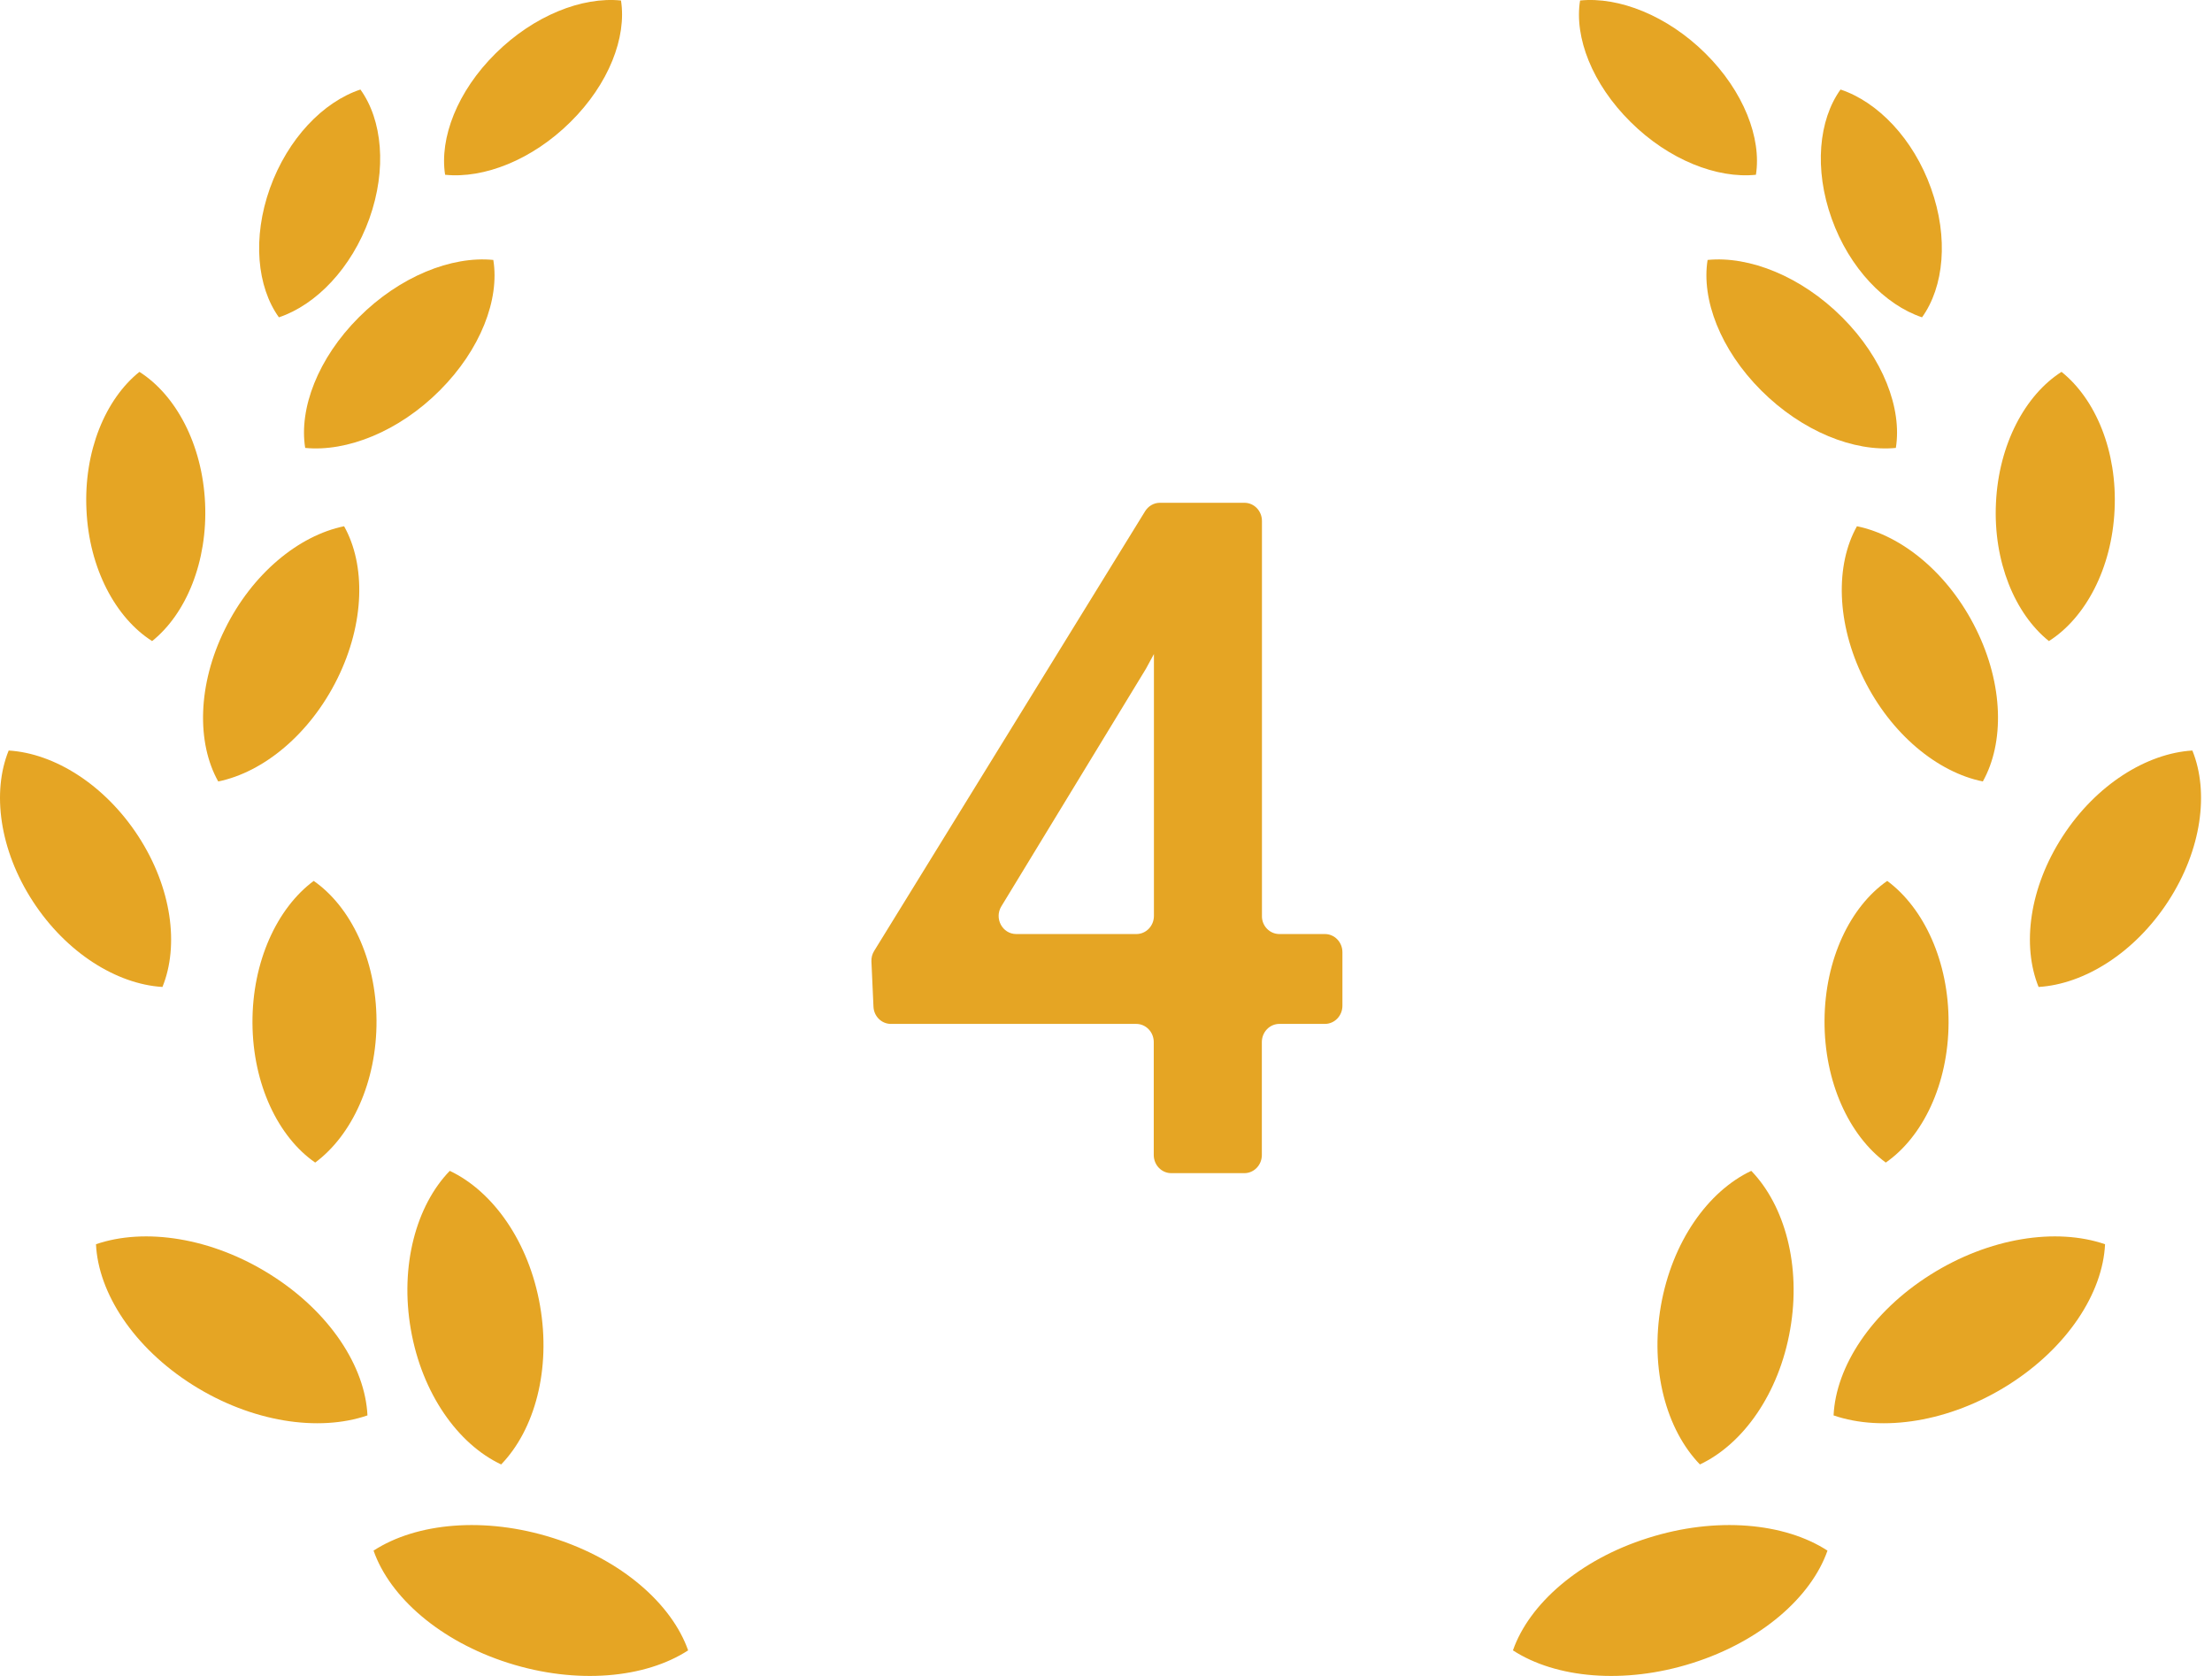
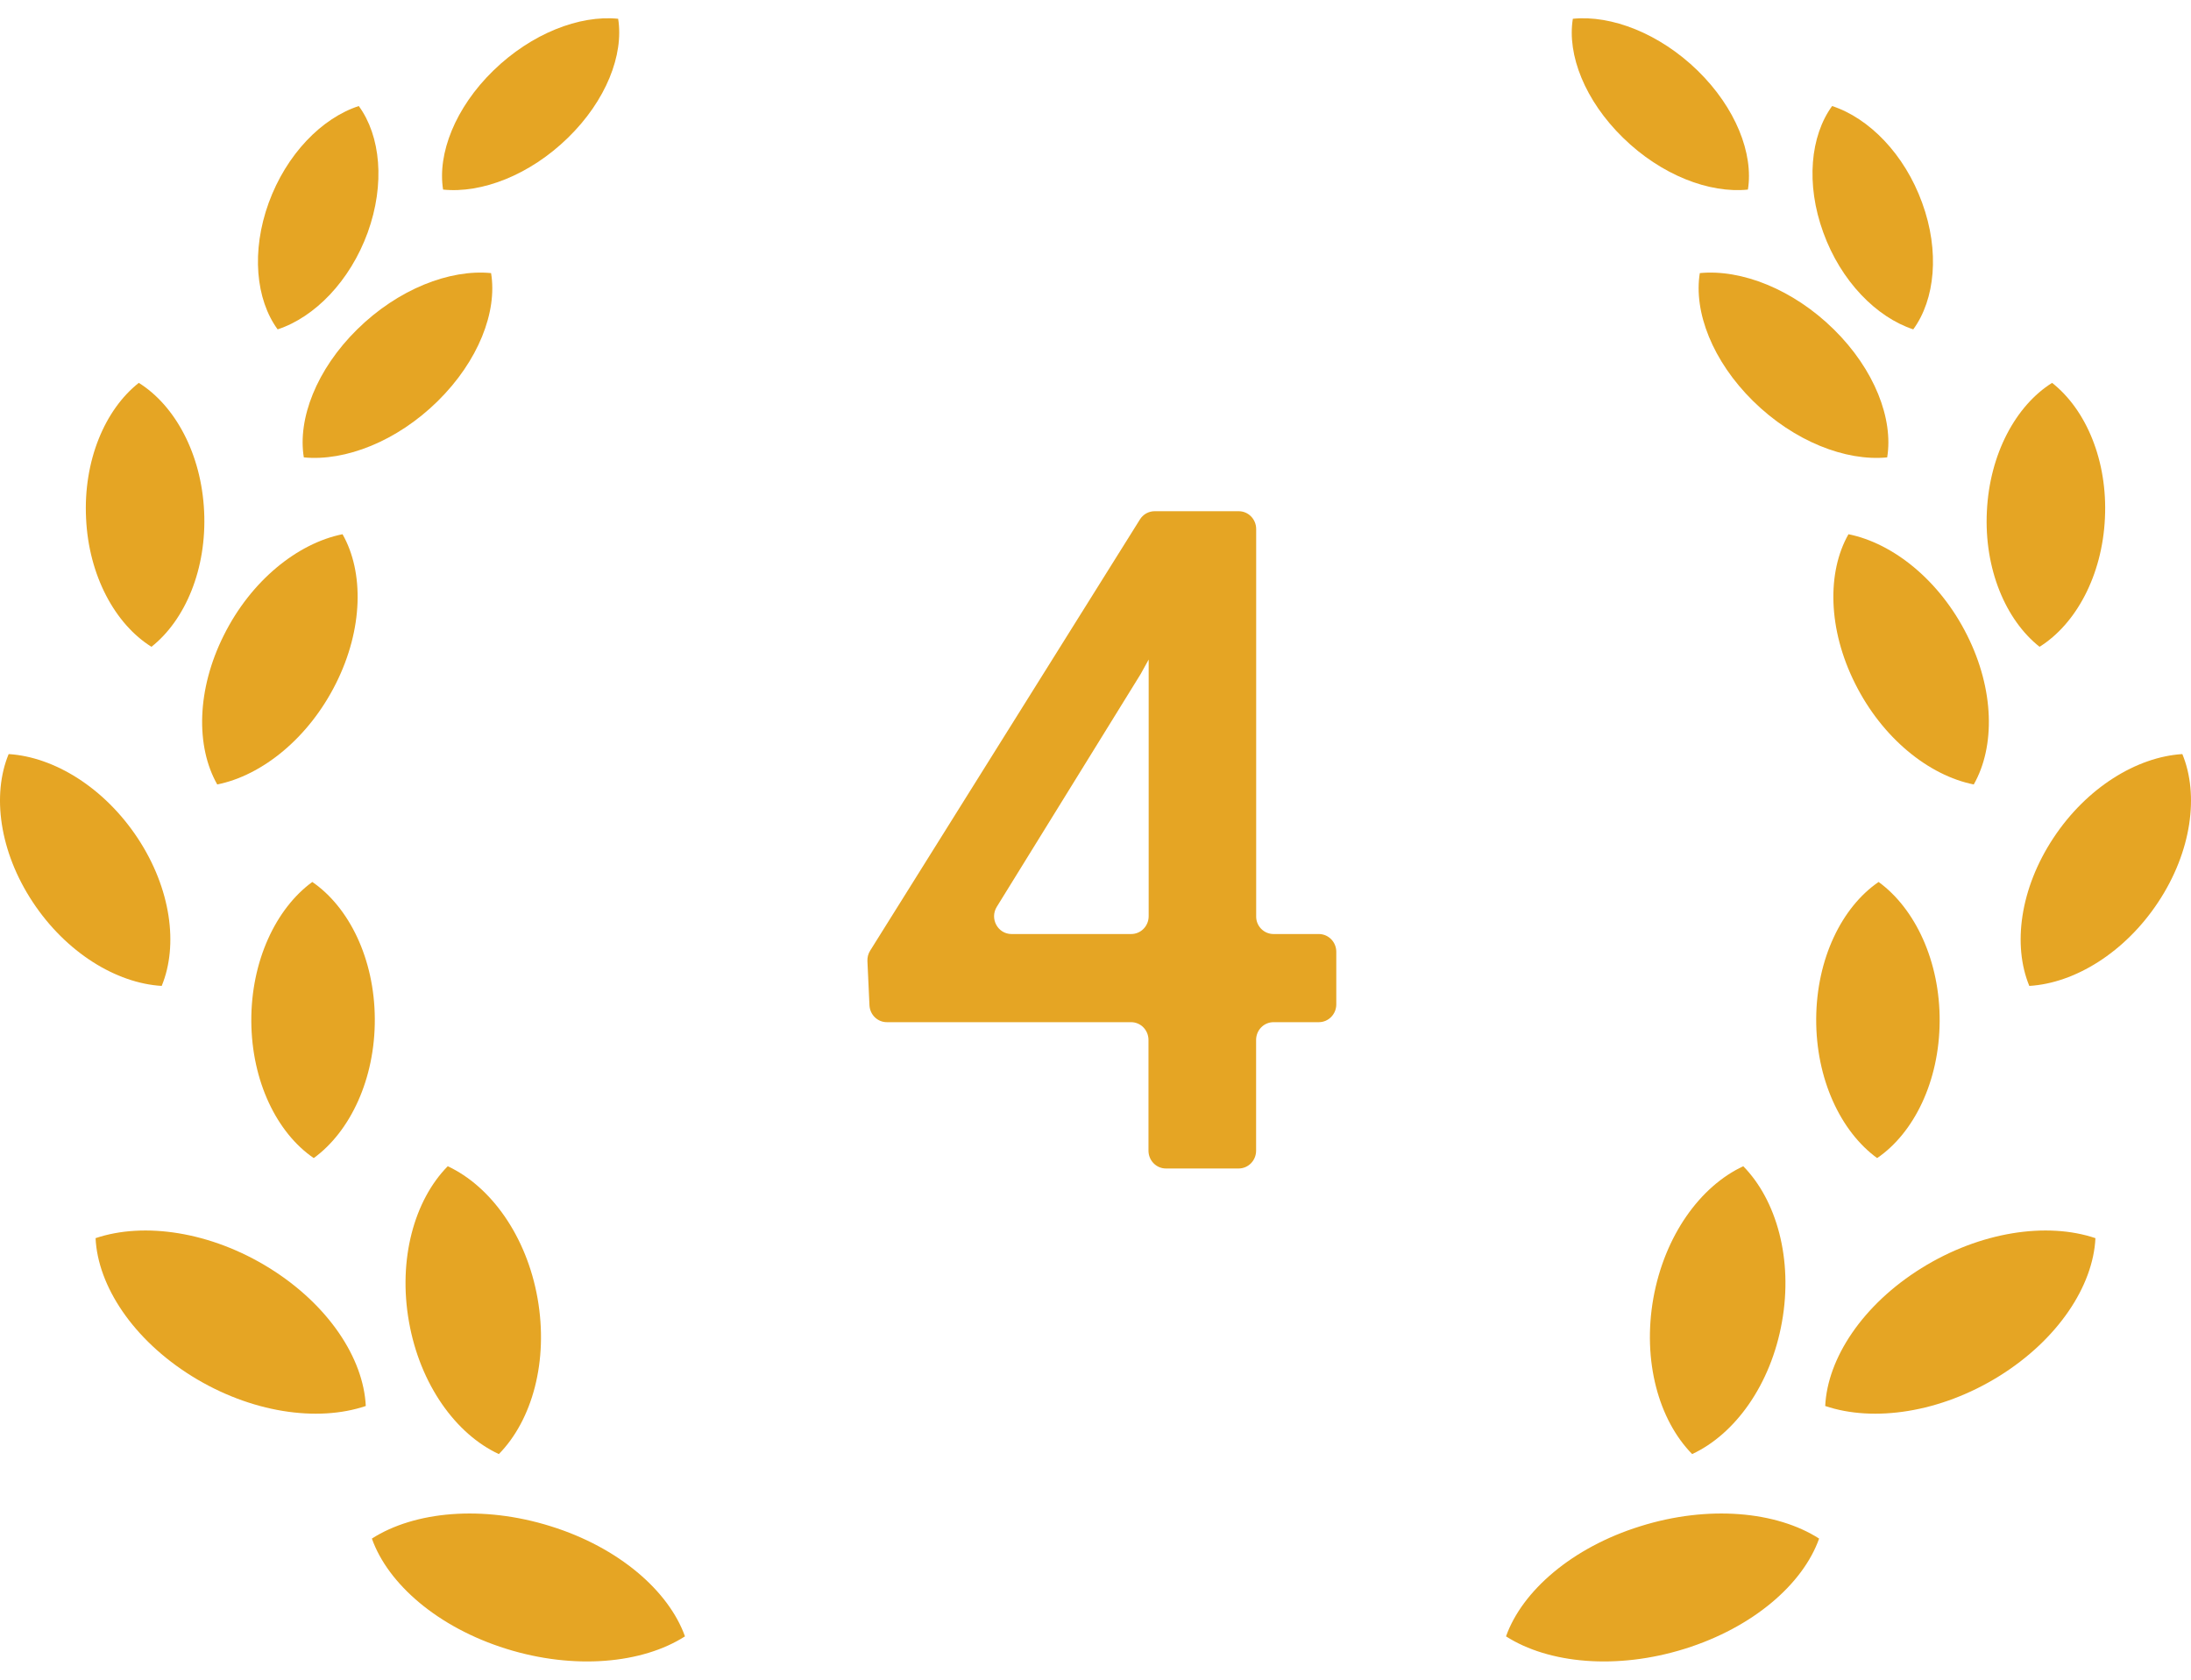
- <svg xmlns="http://www.w3.org/2000/svg" width="66" height="50" viewBox="0 0 66 50" fill="none">
-   <path d="M50.886 1.594C52.026 2.724 52.564 4.121 52.392 5.214C51.235 5.334 49.79 4.77 48.65 3.637C47.507 2.506 46.968 1.112 47.145 0.015C48.298 -0.103 49.743 0.462 50.886 1.594Z" fill="#E5A524" />
-   <path d="M52.551 11.651C51.329 10.431 50.761 8.93 50.95 7.755C52.196 7.631 53.745 8.245 54.966 9.467C56.188 10.688 56.756 12.19 56.567 13.363C55.322 13.486 53.776 12.874 52.551 11.651Z" fill="#E5A524" />
-   <path d="M54.916 2.671C56.025 3.038 57.088 4.136 57.616 5.616C58.147 7.095 58.001 8.56 57.348 9.467C56.242 9.096 55.18 8.002 54.652 6.522C54.121 5.041 54.266 3.576 54.916 2.671Z" fill="#E5A524" />
-   <path d="M61.51 11.094C62.528 11.908 63.178 13.462 63.093 15.213C63.012 16.959 62.224 18.434 61.134 19.126C60.119 18.312 59.47 16.754 59.554 15.007C59.635 13.258 60.424 11.786 61.51 11.094Z" fill="#E5A524" />
-   <path d="M59.162 23.314C57.812 23.04 56.421 21.904 55.606 20.246C54.787 18.59 54.76 16.852 55.406 15.7C56.753 15.976 58.143 17.111 58.962 18.771C59.781 20.425 59.808 22.162 59.162 23.314Z" fill="#E5A524" />
-   <path d="M60.826 29.445C60.322 28.205 60.549 26.481 61.547 24.947C62.545 23.409 64.05 22.475 65.414 22.391C65.918 23.629 65.692 25.356 64.693 26.89C63.695 28.426 62.19 29.362 60.826 29.445Z" fill="#E5A524" />
-   <path d="M58.14 30.521C58.13 32.349 57.369 33.919 56.266 34.684C55.169 33.873 54.428 32.273 54.439 30.445C54.449 28.617 55.207 27.048 56.31 26.281C57.406 27.092 58.15 28.692 58.14 30.521Z" fill="#E5A524" />
-   <path d="M53.413 39.667C53.082 41.574 52.01 43.083 50.721 43.69C49.719 42.655 49.225 40.858 49.557 38.952C49.892 37.047 50.961 35.541 52.253 34.931C53.251 35.964 53.748 37.762 53.413 39.667Z" fill="#E5A524" />
-   <path d="M59.923 41.318C58.16 42.43 56.161 42.726 54.709 42.227C54.777 40.772 55.833 39.143 57.595 38.032C59.358 36.918 61.357 36.622 62.809 37.12C62.741 38.575 61.686 40.205 59.923 41.318Z" fill="#E5A524" />
-   <path d="M50.501 49.614C48.46 50.262 46.417 50.066 45.142 49.237C45.625 47.853 47.124 46.53 49.167 45.886C51.208 45.236 53.251 45.432 54.527 46.261C54.043 47.647 52.544 48.966 50.501 49.614Z" fill="#E5A524" />
-   <path d="M15.172 49.614C13.129 48.966 11.63 47.647 11.146 46.261C12.422 45.432 14.462 45.236 16.506 45.886C18.546 46.53 20.044 47.853 20.532 49.237C19.256 50.066 17.213 50.262 15.172 49.614Z" fill="#E5A524" />
-   <path d="M5.75 41.318C3.988 40.205 2.932 38.575 2.864 37.12C4.316 36.622 6.315 36.918 8.078 38.032C9.841 39.143 10.896 40.772 10.964 42.227C9.512 42.726 7.513 42.43 5.75 41.318Z" fill="#E5A524" />
-   <path d="M13.42 34.931C14.709 35.541 15.782 37.047 16.113 38.952C16.445 40.858 15.954 42.655 14.953 43.69C13.664 43.083 12.591 41.574 12.259 39.667C11.925 37.762 12.419 35.964 13.42 34.931Z" fill="#E5A524" />
-   <path d="M11.234 30.445C11.245 32.273 10.5 33.873 9.404 34.684C8.301 33.919 7.543 32.349 7.533 30.521C7.523 28.692 8.267 27.092 9.36 26.281C10.463 27.048 11.224 28.617 11.234 30.445Z" fill="#E5A524" />
-   <path d="M0.98 26.89C-0.018 25.356 -0.245 23.629 0.259 22.391C1.623 22.475 3.125 23.409 4.126 24.947C5.124 26.481 5.351 28.205 4.847 29.445C3.483 29.362 1.978 28.426 0.98 26.89Z" fill="#E5A524" />
-   <path d="M4.16 11.094C5.249 11.786 6.038 13.258 6.119 15.007C6.2 16.754 5.554 18.312 4.539 19.126C3.45 18.434 2.658 16.959 2.58 15.213C2.495 13.462 3.145 11.908 4.16 11.094Z" fill="#E5A524" />
-   <path d="M10.267 15.7C10.913 16.852 10.886 18.59 10.067 20.246C9.248 21.904 7.858 23.04 6.511 23.314C5.865 22.162 5.892 20.425 6.711 18.771C7.526 17.111 8.917 15.976 10.267 15.7Z" fill="#E5A524" />
-   <path d="M9.106 13.363C8.917 12.19 9.485 10.688 10.707 9.467C11.928 8.245 13.477 7.631 14.719 7.755C14.912 8.931 14.34 10.431 13.119 11.651C11.898 12.874 10.348 13.486 9.106 13.363Z" fill="#E5A524" />
-   <path d="M8.054 5.616C8.585 4.136 9.644 3.038 10.754 2.671C11.407 3.577 11.549 5.041 11.021 6.522C10.49 8.002 9.431 9.096 8.322 9.467C7.669 8.56 7.526 7.095 8.054 5.616Z" fill="#E5A524" />
-   <path d="M14.787 1.594C15.93 0.462 17.372 -0.103 18.529 0.015C18.701 1.112 18.167 2.506 17.023 3.637C15.88 4.771 14.438 5.334 13.281 5.214C13.109 4.121 13.643 2.724 14.787 1.594Z" fill="#E5A524" />
-   <path d="M38.173 27.866H39.531C39.82 27.866 40.054 28.108 40.054 28.408V30.005C40.054 30.305 39.82 30.547 39.531 30.547H38.173C37.884 30.547 37.65 30.79 37.65 31.09V34.458C37.65 34.758 37.416 35 37.127 35H34.949C34.659 35 34.425 34.758 34.425 34.458V31.09C34.425 30.79 34.191 30.547 33.901 30.547H26.582C26.303 30.547 26.074 30.321 26.062 30.032L26.001 28.687C25.995 28.576 26.023 28.466 26.082 28.371L34.168 15.25C34.216 15.174 34.281 15.111 34.357 15.067C34.434 15.023 34.52 15 34.608 15H37.129C37.419 15 37.653 15.242 37.653 15.542V27.332C37.65 27.624 37.884 27.866 38.173 27.866ZM30.321 27.866H33.907C34.196 27.866 34.43 27.624 34.43 27.324V19.513L34.191 19.953L29.879 27.037C29.657 27.397 29.909 27.866 30.321 27.866Z" fill="#E5A524" />
+ <svg xmlns="http://www.w3.org/2000/svg" width="60" height="46" viewBox="0 0 60 46" fill="none">
+   <path d="M46.49 1.934C47.532 2.951 48.024 4.209 47.866 5.192C46.809 5.301 45.489 4.793 44.447 3.773C43.403 2.755 42.911 1.5 43.072 0.514C44.126 0.407 45.446 0.916 46.49 1.934Z" fill="#E5A524" />
+   <path d="M48.011 10.986C46.895 9.888 46.376 8.537 46.549 7.479C47.687 7.368 49.102 7.921 50.218 9.02C51.334 10.119 51.853 11.471 51.68 12.526C50.543 12.637 49.13 12.086 48.011 10.986Z" fill="#E5A524" />
+   <path d="M50.172 2.904C51.186 3.235 52.156 4.223 52.638 5.555C53.124 6.885 52.991 8.204 52.394 9.02C51.383 8.686 50.413 7.701 49.931 6.369C49.445 5.037 49.578 3.719 50.172 2.904Z" fill="#E5A524" />
+   <path d="M56.196 10.485C57.127 11.217 57.72 12.616 57.643 14.192C57.569 15.763 56.848 17.09 55.853 17.713C54.926 16.981 54.332 15.579 54.41 14.006C54.484 12.432 55.204 11.107 56.196 10.485Z" fill="#E5A524" />
+   <path d="M54.051 21.483C52.818 21.236 51.547 20.213 50.802 18.721C50.054 17.231 50.03 15.667 50.62 14.63C51.85 14.879 53.121 15.9 53.868 17.394C54.617 18.883 54.641 20.446 54.051 21.483Z" fill="#E5A524" />
+   <path d="M55.572 27C55.111 25.884 55.318 24.333 56.23 22.952C57.142 21.568 58.517 20.728 59.763 20.651C60.224 21.766 60.017 23.32 59.105 24.701C58.193 26.084 56.817 26.926 55.572 27Z" fill="#E5A524" />
+   <path d="M53.117 27.969C53.108 29.614 52.413 31.027 51.405 31.715C50.404 30.986 49.727 29.546 49.736 27.9C49.745 26.256 50.438 24.843 51.445 24.153C52.447 24.883 53.127 26.323 53.117 27.969Z" fill="#E5A524" />
+   <path d="M48.799 36.2C48.496 37.916 47.517 39.274 46.339 39.821C45.424 38.889 44.973 37.272 45.276 35.557C45.582 33.842 46.559 32.487 47.739 31.938C48.651 32.868 49.105 34.486 48.799 36.2Z" fill="#E5A524" />
+   <path d="M54.746 37.687C53.136 38.687 51.309 38.953 49.983 38.504C50.045 37.195 51.01 35.729 52.62 34.728C54.23 33.727 56.057 33.46 57.383 33.908C57.321 35.217 56.357 36.685 54.746 37.687Z" fill="#E5A524" />
+   <path d="M46.138 45.153C44.274 45.736 42.407 45.559 41.242 44.813C41.684 43.568 43.053 42.377 44.92 41.797C46.784 41.212 48.651 41.389 49.816 42.135C49.374 43.382 48.005 44.57 46.138 45.153Z" fill="#E5A524" />
+   <path d="M13.862 45.153C11.995 44.57 10.626 43.382 10.184 42.135C11.349 41.389 13.213 41.212 15.08 41.797C16.944 42.377 18.313 43.568 18.758 44.813C17.593 45.559 15.726 45.736 13.862 45.153Z" fill="#E5A524" />
+   <path d="M5.254 37.687C3.643 36.685 2.679 35.217 2.617 33.908C3.943 33.46 5.77 33.727 7.38 34.728C8.991 35.729 9.955 37.195 10.017 38.504C8.691 38.953 6.864 38.687 5.254 37.687Z" fill="#E5A524" />
+   <path d="M12.261 31.938C13.438 32.487 14.418 33.842 14.721 35.556C15.024 37.272 14.576 38.889 13.661 39.821C12.483 39.274 11.503 37.916 11.2 36.2C10.895 34.486 11.346 32.868 12.261 31.938Z" fill="#E5A524" />
+   <path d="M10.264 27.9C10.273 29.546 9.593 30.986 8.592 31.715C7.584 31.027 6.892 29.614 6.882 27.969C6.873 26.323 7.553 24.883 8.552 24.153C9.559 24.843 10.255 26.256 10.264 27.9Z" fill="#E5A524" />
+   <path d="M0.895 24.701C-0.017 23.32 -0.224 21.766 0.237 20.651C1.482 20.728 2.855 21.568 3.77 22.952C4.682 24.333 4.889 25.884 4.428 27C3.182 26.926 1.807 26.084 0.895 24.701Z" fill="#E5A524" />
+   <path d="M3.801 10.485C4.796 11.107 5.516 12.432 5.59 14.006C5.665 15.579 5.074 16.981 4.147 17.713C3.152 17.091 2.428 15.763 2.357 14.192C2.28 12.616 2.873 11.217 3.801 10.485Z" fill="#E5A524" />
+   <path d="M9.38 14.63C9.97 15.667 9.946 17.231 9.198 18.721C8.45 20.213 7.179 21.236 5.949 21.483C5.359 20.446 5.383 18.883 6.131 17.394C6.876 15.9 8.147 14.879 9.38 14.63Z" fill="#E5A524" />
+   <path d="M8.32 12.526C8.147 11.471 8.666 10.119 9.782 9.02C10.898 7.921 12.313 7.368 13.448 7.479C13.624 8.537 13.101 9.888 11.986 10.986C10.87 12.086 9.454 12.637 8.32 12.526Z" fill="#E5A524" />
+   <path d="M7.358 5.555C7.844 4.223 8.811 3.235 9.825 2.904C10.422 3.719 10.551 5.037 10.069 6.369C9.584 7.701 8.616 8.687 7.603 9.02C7.006 8.204 6.876 6.885 7.358 5.555Z" fill="#E5A524" />
+   <path d="M13.509 1.934C14.554 0.916 15.871 0.407 16.928 0.514C17.086 1.5 16.598 2.755 15.553 3.773C14.508 4.794 13.191 5.301 12.134 5.192C11.976 4.209 12.465 2.951 13.509 1.934Z" fill="#E5A524" />
+   <path d="M34.876 25.579H36.116C36.38 25.579 36.594 25.797 36.594 26.067V27.505C36.594 27.775 36.38 27.993 36.116 27.993H34.876C34.611 27.993 34.398 28.21 34.398 28.48V31.512C34.398 31.782 34.184 32 33.919 32H31.929C31.665 32 31.451 31.782 31.451 31.512V28.48C31.451 28.21 31.238 27.993 30.973 27.993H24.286C24.031 27.993 23.822 27.789 23.81 27.528L23.754 26.318C23.75 26.219 23.775 26.119 23.829 26.034L31.217 14.225C31.26 14.156 31.319 14.1 31.389 14.06C31.459 14.021 31.538 14 31.618 14H33.922C34.186 14 34.4 14.218 34.4 14.488V25.098C34.398 25.361 34.611 25.579 34.876 25.579ZM27.701 25.579H30.977C31.242 25.579 31.456 25.361 31.456 25.091V18.062L31.238 18.457L27.297 24.833C27.096 25.158 27.325 25.579 27.701 25.579Z" fill="#E5A524" />
</svg>
